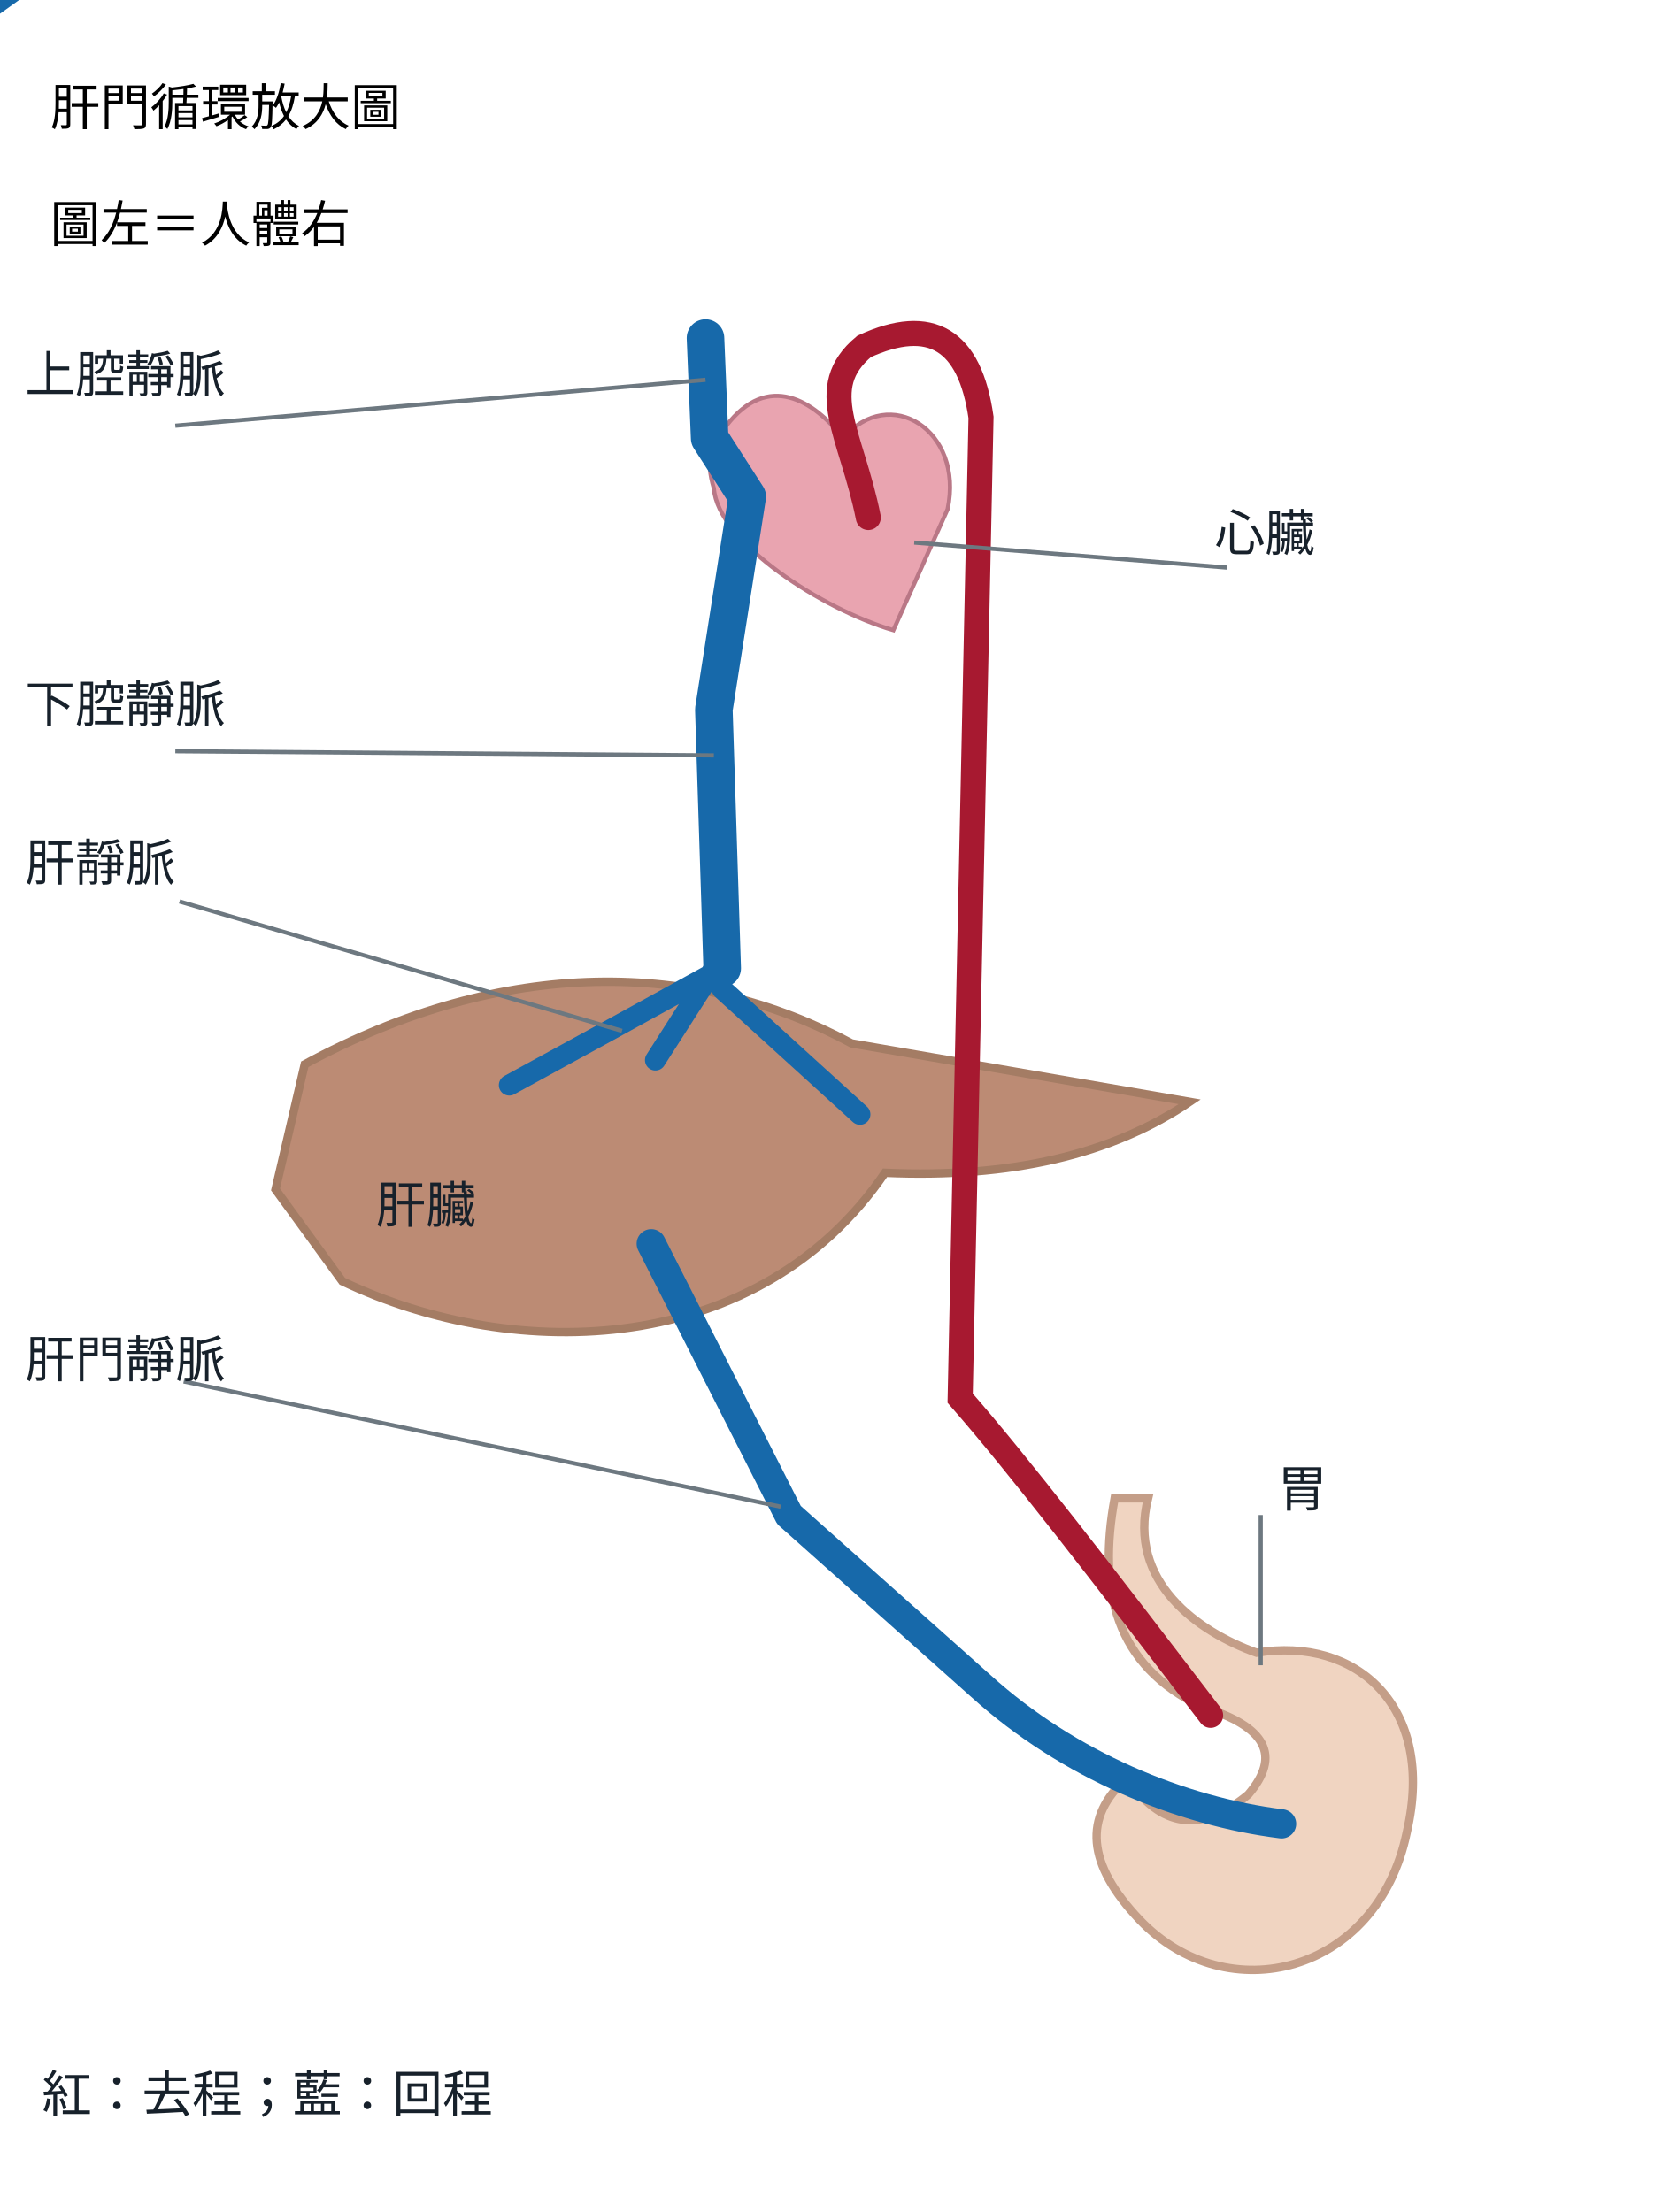
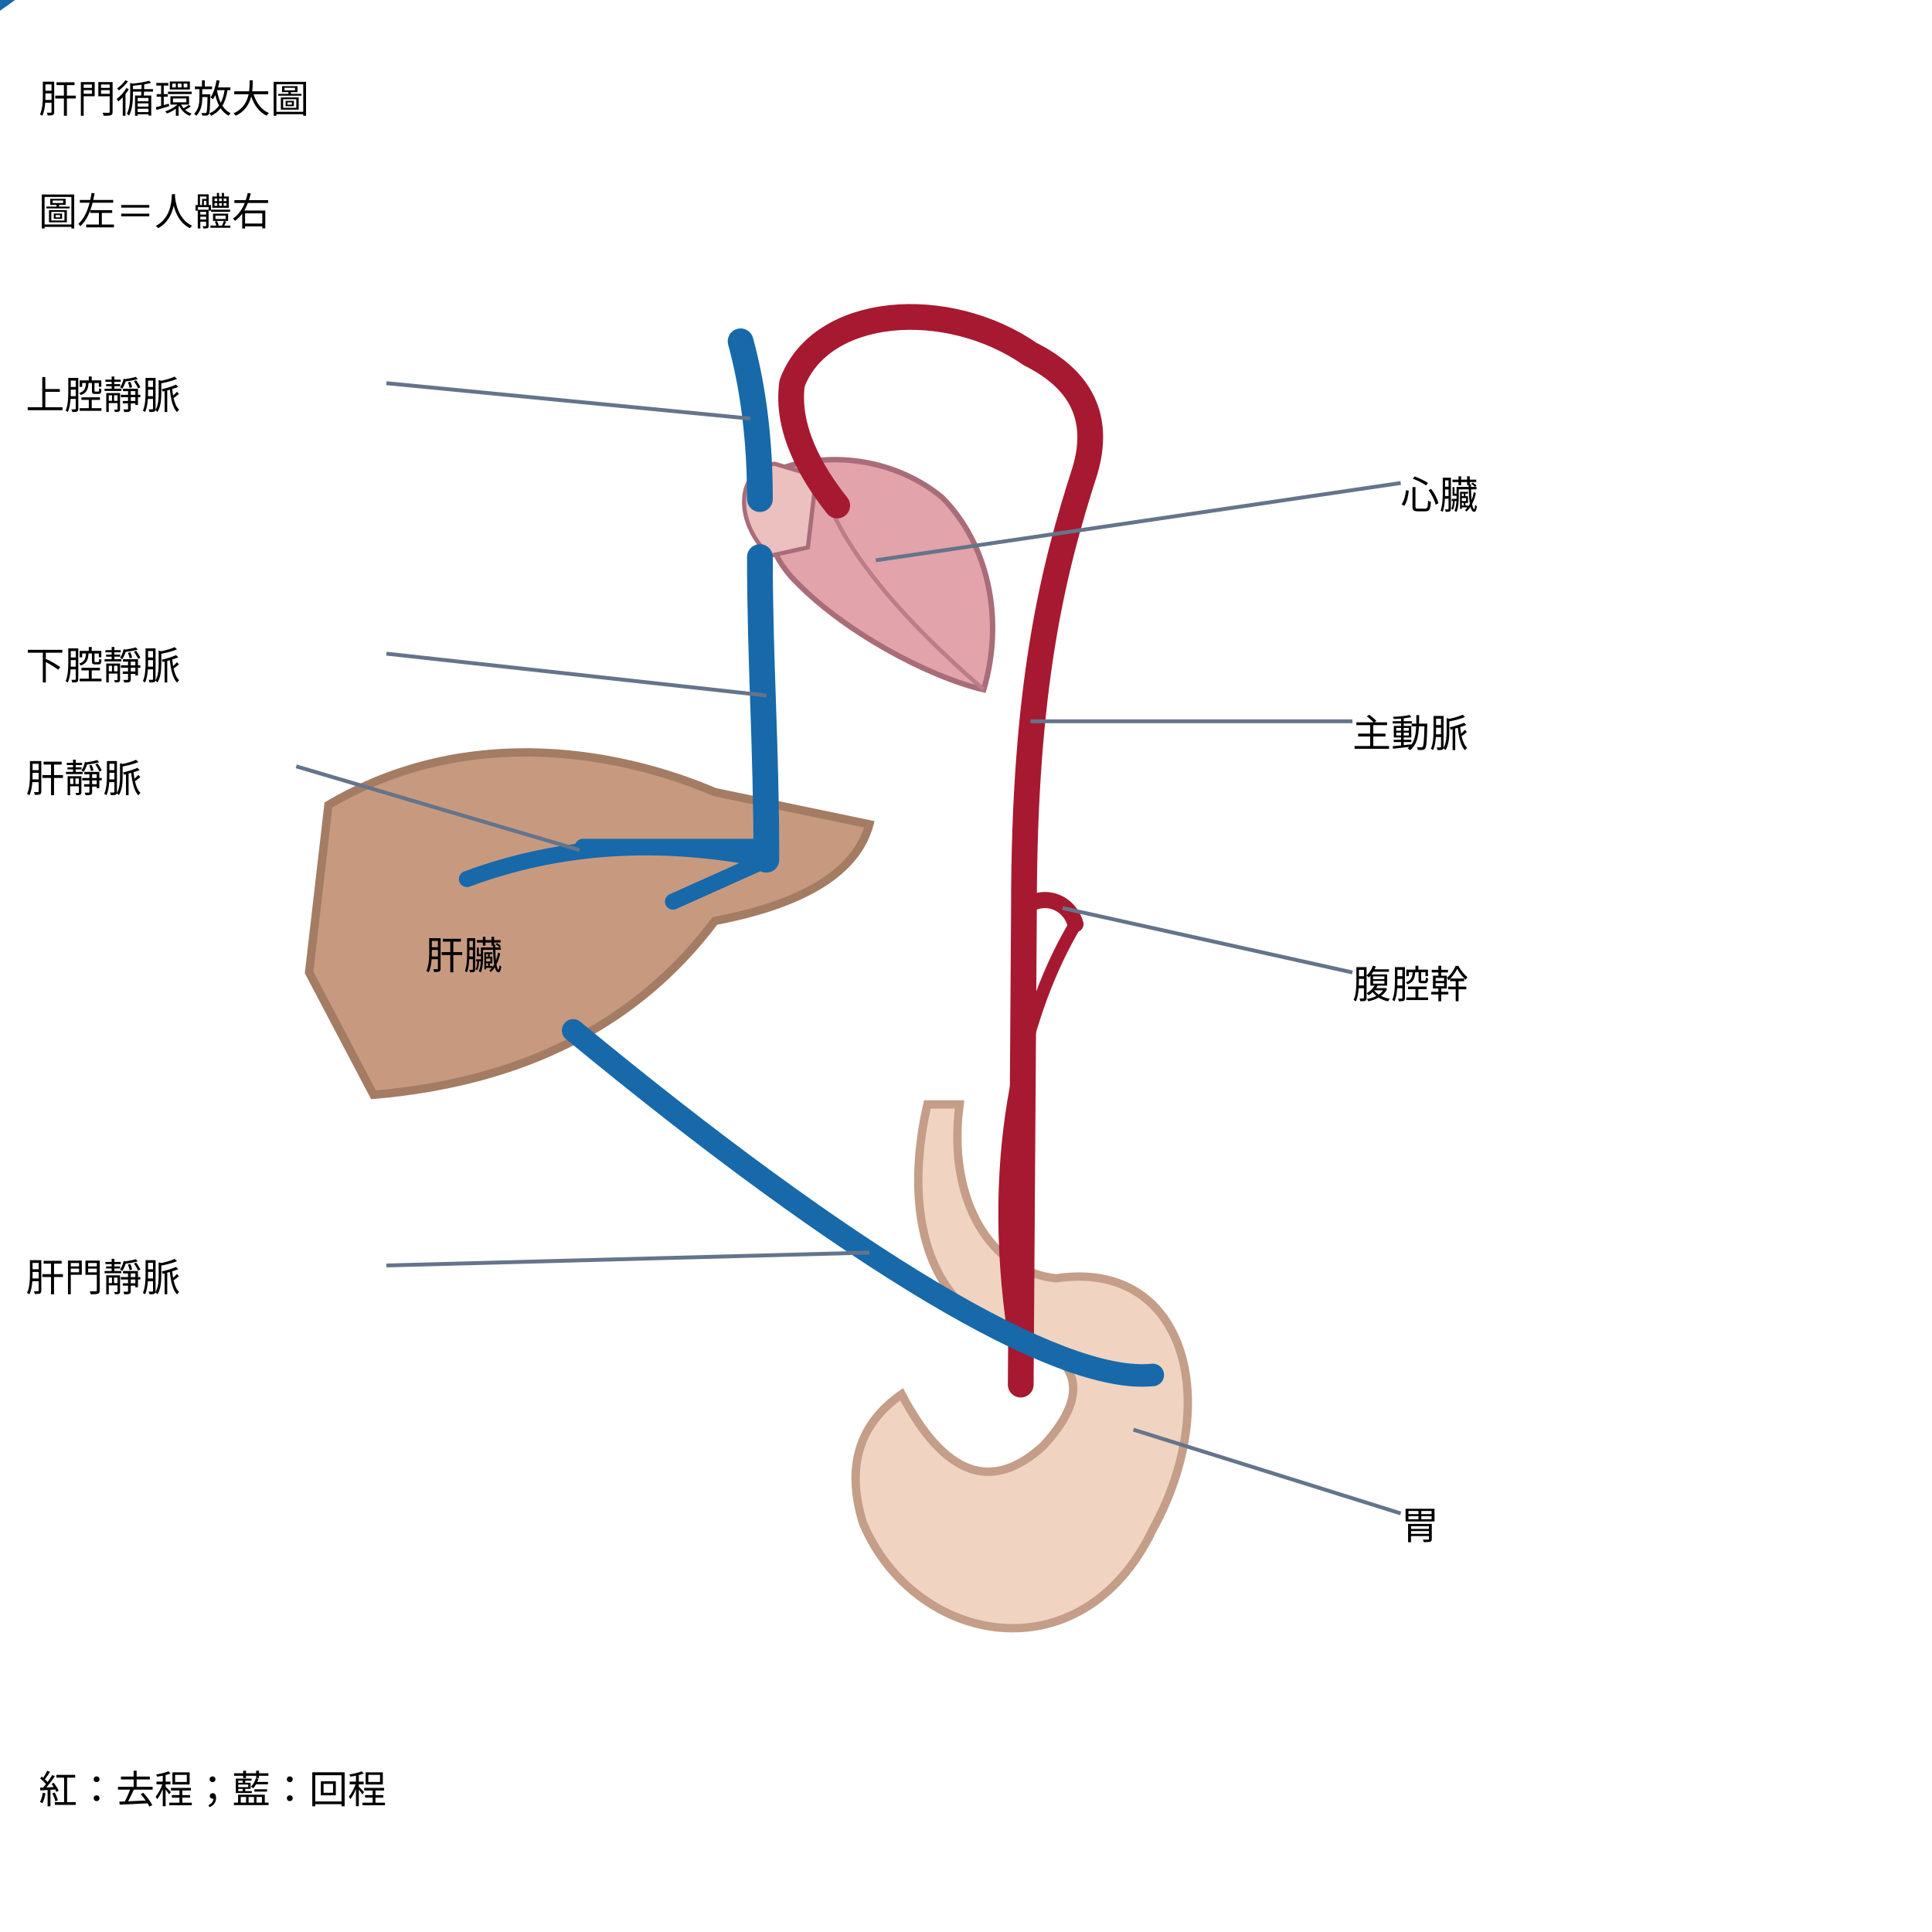
- <svg xmlns="http://www.w3.org/2000/svg" viewBox="0 0 400 530" role="img" aria-label="肝門循環放大圖｜圖左＝人體右">
-   <style>text{font-family:system-ui,sans-serif;font-size:calc(20px * var(--font-scale,1))}.portal-flow{fill:none;stroke:#1769aa;stroke-linecap:round;stroke-linejoin:round}</style>
-   <text x="12" y="30">肝門循環放大圖</text>
-   <text x="12" y="58">圖左＝人體右</text>
-   <path d="M174 102C184 89 195 96 202 105C213 92 231 103 227 122L214 151C197 146 172 130 171 117Q168 107 174 102Z" fill="#e9a4b0" stroke="#b97786" />
-   <path d="M73 255C121 229 167 230 204 250L285 264Q257 283 212 281C182 325 124 327 82 307L66 285Z" fill="#bc8b74" stroke="#a47c64" stroke-width="2" />
-   <path d="M275 359C270 379 287 391 301 396C325 392 344 409 337 439C330 473 294 482 273 460Q254 440 270 426Q282 444 299 430Q311 416 288 409C267 399 263 381 267 359Z" fill="#f0d4c1" stroke="#c49e88" stroke-width="2" />
-   <path d="M307 437C283 434 256 423 235 404L189 363L156 298" class="portal-flow" stroke-width="7" />
-   <path d="M122 260Q144 248 173 232M157 254L173 229M206 267L173 237" class="portal-flow" stroke-width="5" />
-   <path d="M173 232L171 170L179 119M169 81L170 105L179 119" class="portal-flow" stroke-width="9" />
-   <path d="M208 124C204 104 195 93 207 83Q231 72 235 100L230 335C244 351 264 377 290 411" stroke="#a71930" fill="none" stroke-width="6" stroke-linecap="round" />
+ <svg xmlns="http://www.w3.org/2000/svg" viewBox="0 0 600 600" role="img" aria-label="肝門循環放大圖｜圖左＝人體右">
+   <style>text{font-family:system-ui,sans-serif;font-size:calc(28px * var(--font-scale,1))}</style>
+   <text x="12" y="35">肝門循環放大圖</text>
+   <text x="12" y="70">圖左＝人體右</text>
+   <g transform="translate(-2.6 -135.5) scale(1.3)">
+     <g data-organ="heart">
+       <path d="M189 216C201 212 216 214 227 223C238 234 242 252 237 269C224 266 203 255 191 242C184 234 183 224 189 216Z" fill="#e2a3aa" stroke="#a96c79" stroke-width="1.3" />
+       <path d="M187 215C177 217 178 230 186 237L195 235L197 218Z" fill="#ecc0bf" stroke="#a96c79" stroke-width="1" />
+       <path d="M198 219C202 233 214 249 237 269" fill="none" stroke="#bb7e89" stroke-width="1" />
+     </g>
+   </g>
+   <g transform="translate(-200 -310) scale(2)">
+     <path data-organ="liver" d="M151 280C173 267 197 272 211 278L235 283Q232 294 211 298Q193 322 158 325L148 306Z" fill="#c79a80" stroke="#a47c64" stroke-width="1.3" />
+   </g>
+   <g transform="translate(-180 -215) scale(2)">
+     <path data-organ="stomach" d="M239 279C237 294 244 305 254 306C274 303 280 325 269 345C258 368 232 363 224 344Q220 331 230 324Q240 343 252 332Q264 319 245 314C232 308 231 292 234 279Z" fill="#f0d4c1" stroke="#c49e88" stroke-width="1.3" />
+   </g>
+   <path d="M260 157C252 147 244 133 246 119C255 95 294 92 320 110Q344 122 337 146C327 177 318 213 318 282L317 430" fill="none" stroke="#a71930" stroke-width="8" stroke-linecap="round" stroke-linejoin="round" />
+   <path d="M318 282C324 277 332 280 334 287" fill="none" stroke="#a71930" stroke-width="5" stroke-linecap="round" stroke-linejoin="round" />
+   <path d="M334 287C319 312 306 356 315 415" fill="none" stroke="#a71930" stroke-width="4" stroke-linecap="round" stroke-linejoin="round" />
+   <path d="M230 106Q236 128 236 155" fill="none" stroke="#1769aa" stroke-width="8" stroke-linecap="round" stroke-linejoin="round" />
+   <path d="M238 267C238 231 236 206 236 173" fill="none" stroke="#1769aa" stroke-width="8" stroke-linecap="round" stroke-linejoin="round" />
+   <path d="M145 273Q188 257 238 267M181 263L238 263M209 280L238 267" fill="none" stroke="#1769aa" stroke-width="5" stroke-linecap="round" stroke-linejoin="round" />
+   <path d="M358 427C329 430 264 391 178 320" fill="none" stroke="#1769aa" stroke-width="7" stroke-linecap="round" stroke-linejoin="round" />
  <g class="portal-arrow">
    <path d="M-5 -5L2 0L-5 5" stroke="#1769aa" stroke-width="3" fill="none">
-       <animateMotion path="M307 437C283 434 256 423 235 404L189 363L156 298M122 260Q144 248 173 232L171 170L179 119" dur="2.4s" repeatCount="indefinite" rotate="auto" />
+       <animateMotion path="M358 427C329 430 264 391 178 320" dur=".4s" repeatCount="indefinite" rotate="auto" />
    </path>
  </g>
-   <g stroke="#6d7880" fill="none" stroke-width="1">
-     <path d="M42 102L169 91M42 180L171 181M43 216L149 247M44 331L187 361M302 363L302 399M294 136L219 130" />
+   <g class="portal-arrow">
+     <path d="M-5 -5L2 0L-5 5" stroke="#1769aa" stroke-width="3" fill="none">
+       <animateMotion path="M145 273Q188 257 238 267" dur=".4s" repeatCount="indefinite" rotate="auto" />
+     </path>
  </g>
-   <g fill="#17212b">
-     <text x="6" y="94">上腔靜脈</text>
-     <text x="6" y="173">下腔靜脈</text>
-     <text x="6" y="211">肝靜脈</text>
-     <text x="90" y="293">肝臟</text>
-     <text x="6" y="330">肝門靜脈</text>
-     <text x="306" y="361">胃</text>
-     <text x="291" y="132">心臟</text>
-     <text x="10" y="506">紅：去程；藍：回程</text>
+   <g class="portal-arrow">
+     <path d="M-5 -5L2 0L-5 5" stroke="#1769aa" stroke-width="3" fill="none">
+       <animateMotion path="M238 267C238 231 236 206 236 173" dur=".4s" repeatCount="indefinite" rotate="auto" />
+     </path>
  </g>
+   <path d="M233 130L120 119" fill="none" stroke="#64748b" stroke-width="1.2" />
+   <text x="8" y="127">上腔靜脈</text>
+   <path d="M238 216L120 203" fill="none" stroke="#64748b" stroke-width="1.2" />
+   <text x="8" y="211">下腔靜脈</text>
+   <path d="M180 264L92 238" fill="none" stroke="#64748b" stroke-width="1.2" />
+   <text x="8" y="246">肝靜脈</text>
+   <path d="M270 389L120 393" fill="none" stroke="#64748b" stroke-width="1.2" />
+   <text x="8" y="401">肝門靜脈</text>
+   <path d="M272 174L435 150" fill="none" stroke="#64748b" stroke-width="1.2" />
+   <text x="435" y="158">心臟</text>
+   <path d="M320 224L420 224" fill="none" stroke="#64748b" stroke-width="1.2" />
+   <text x="420" y="232">主動脈</text>
+   <path d="M330 282L420 302" fill="none" stroke="#64748b" stroke-width="1.2" />
+   <text x="420" y="310">腹腔幹</text>
+   <path d="M352 444L435 470" fill="none" stroke="#64748b" stroke-width="1.2" />
+   <text x="435" y="478">胃</text>
+   <text x="132" y="301">肝臟</text>
+   <text x="12" y="560">紅：去程；藍：回程</text>
</svg>
